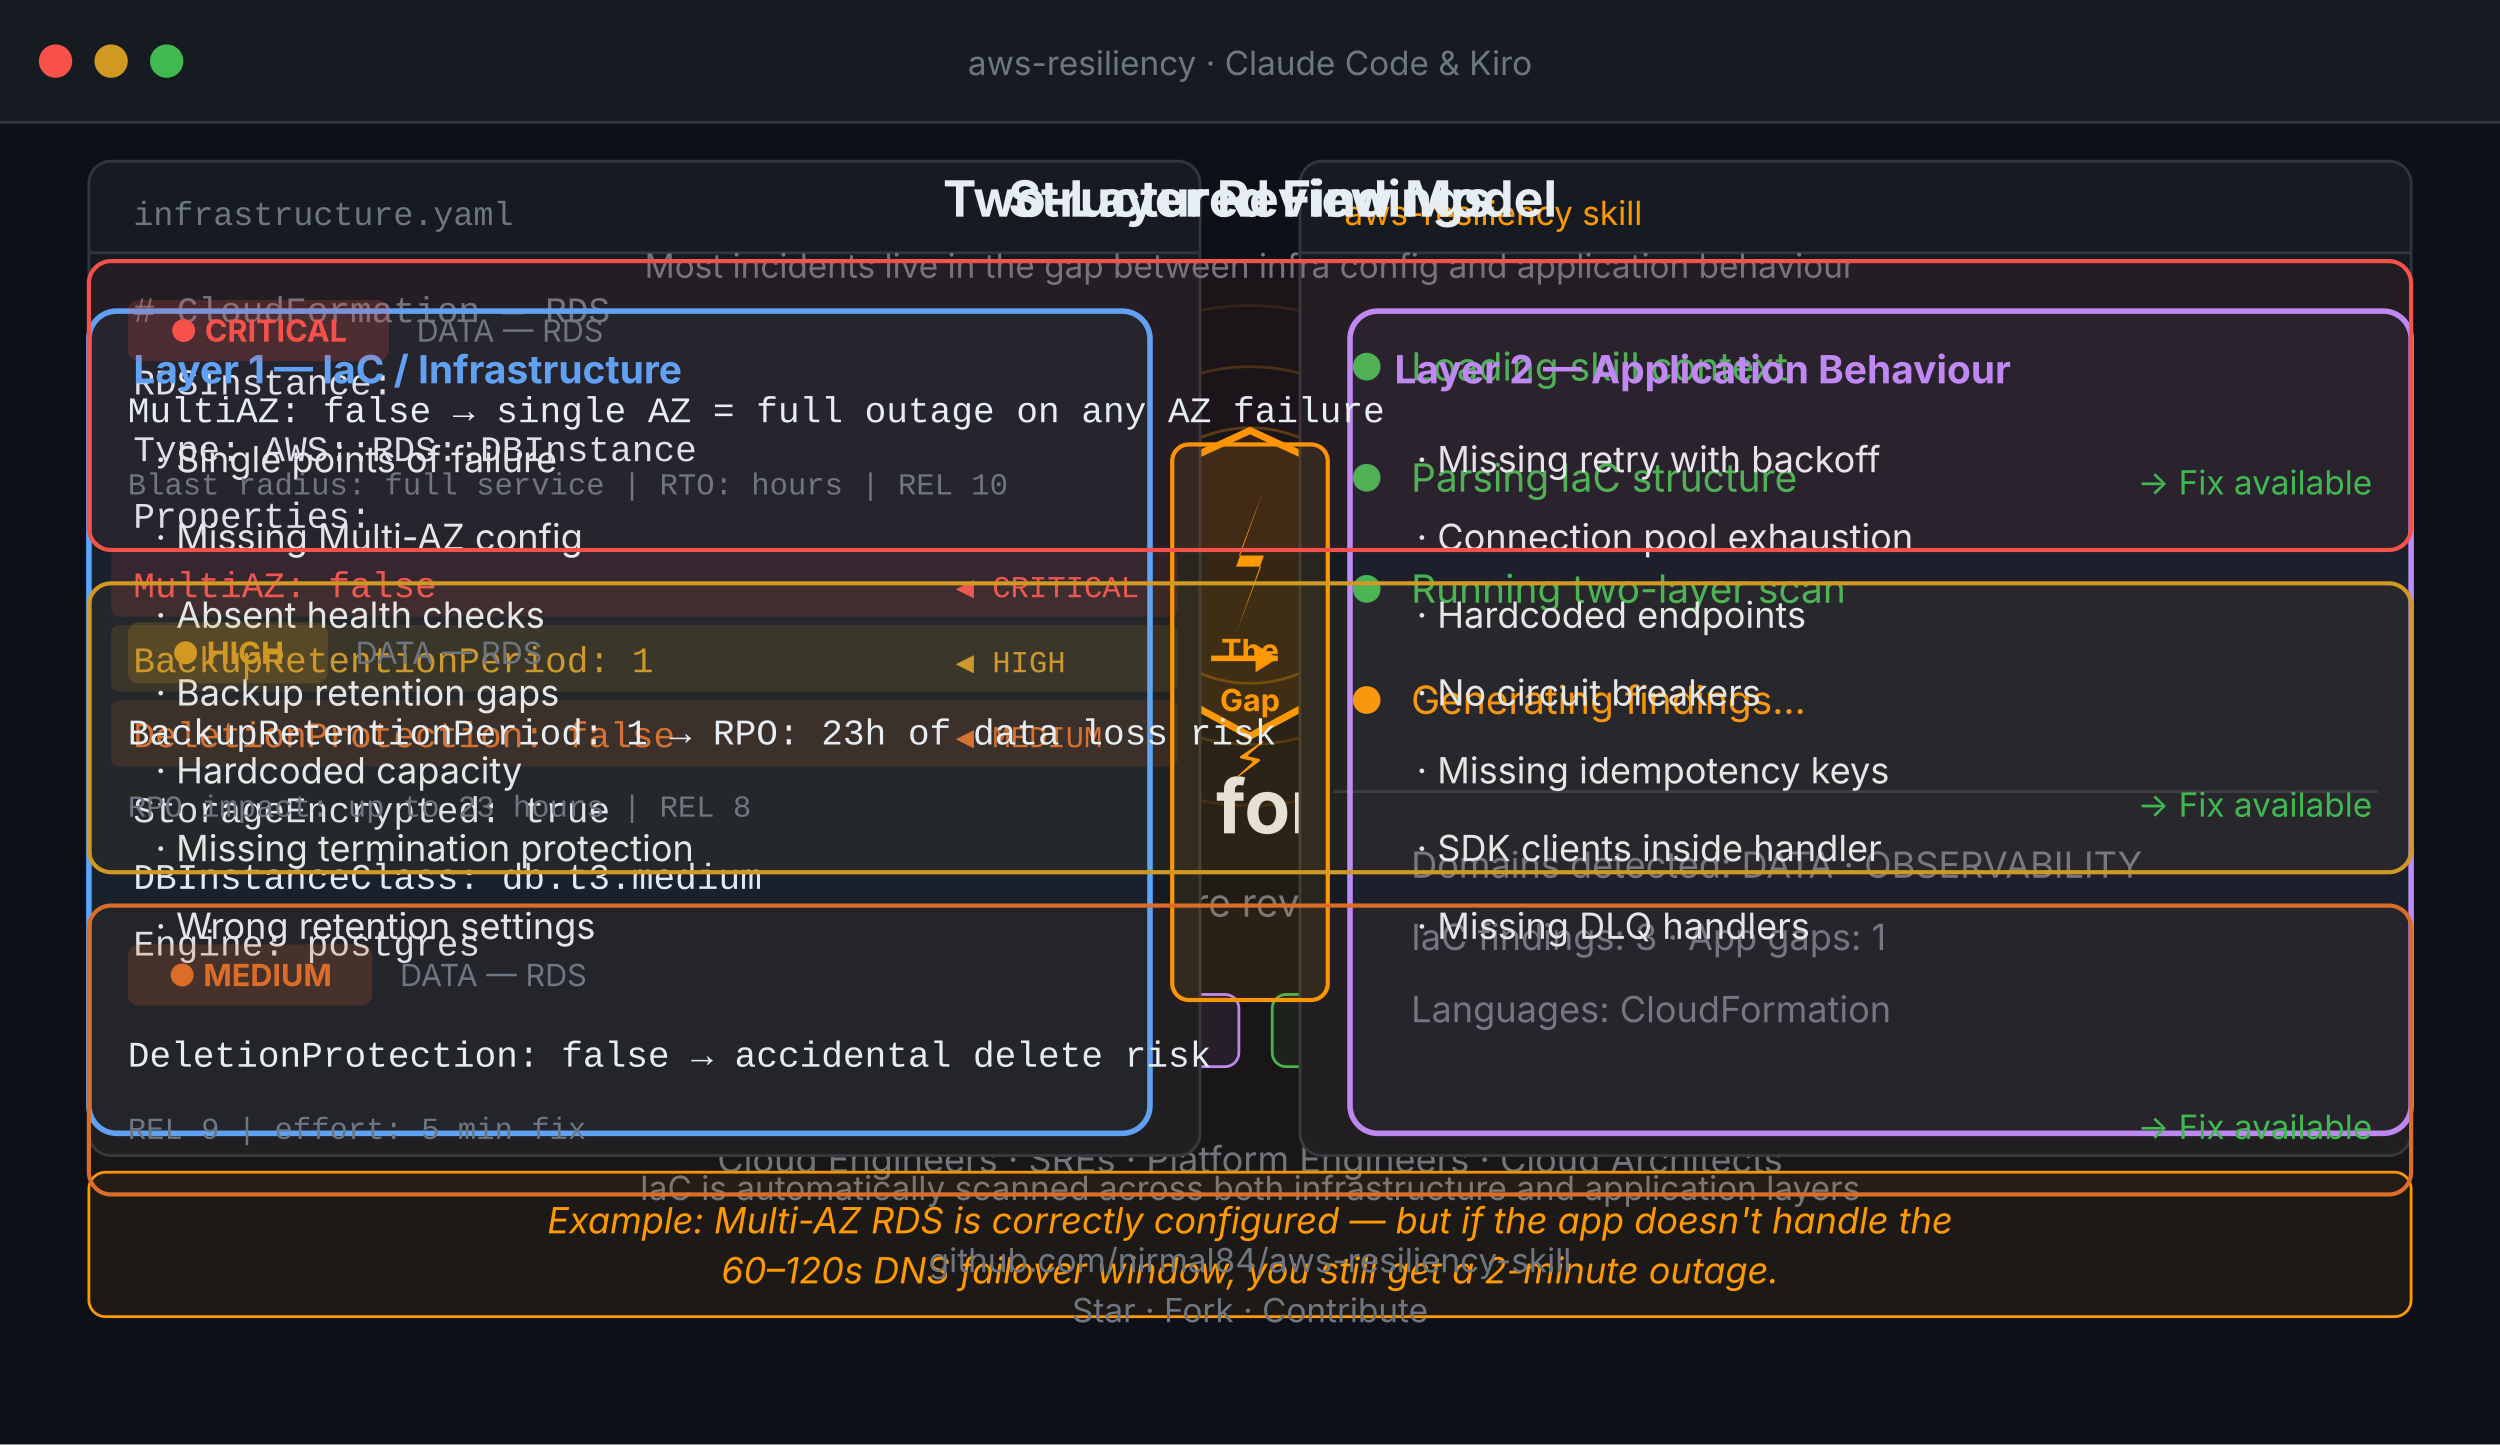
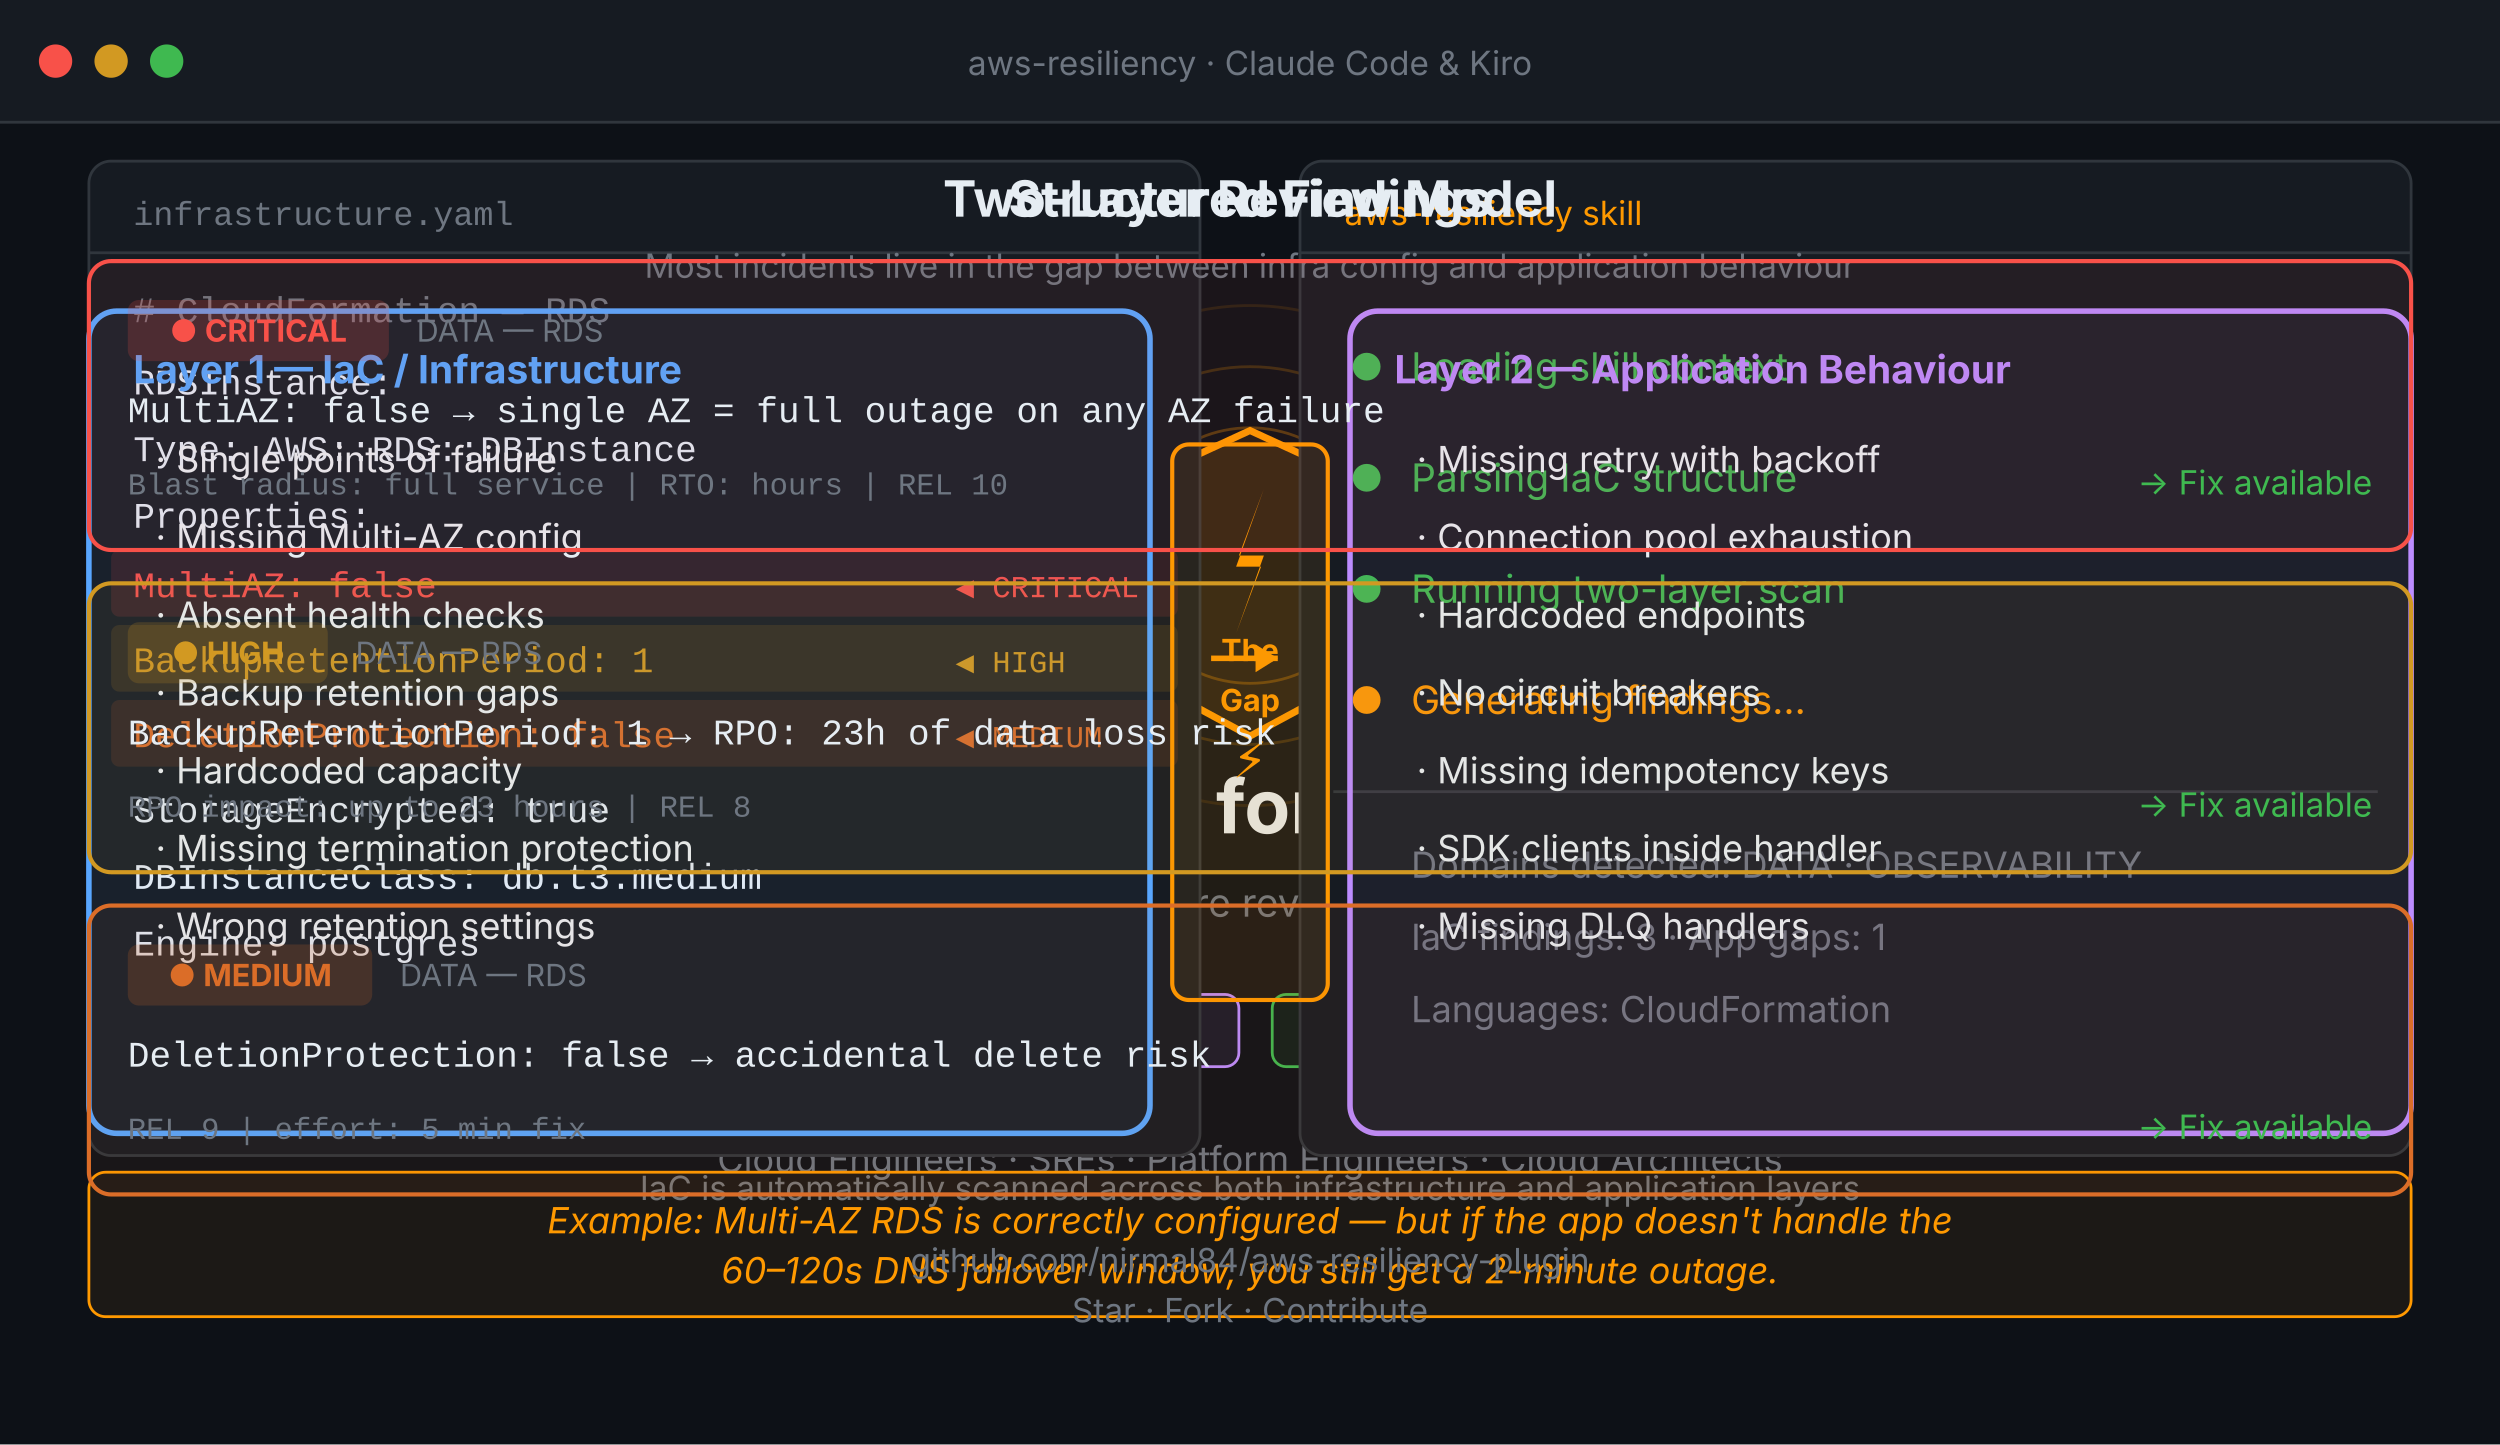
<svg xmlns="http://www.w3.org/2000/svg" viewBox="0 0 900 520" width="900" height="520">
  <defs>
    <style>
    /* 36-second loop — 4 scenes × 9s each */
    @keyframes s1 { 0%{opacity:0} 2%{opacity:1} 23%{opacity:1} 25%{opacity:0} 100%{opacity:0} }
    @keyframes s2 { 0%{opacity:0} 25%{opacity:0} 27%{opacity:1} 48%{opacity:1} 50%{opacity:0} 100%{opacity:0} }
    @keyframes s3 { 0%{opacity:0} 50%{opacity:0} 52%{opacity:1} 73%{opacity:1} 75%{opacity:0} 100%{opacity:0} }
    @keyframes s4 { 0%{opacity:0} 75%{opacity:0} 77%{opacity:1} 98%{opacity:1} 100%{opacity:0} }
    @keyframes pulse { 0%,100%{opacity:1} 50%{opacity:0.3} }
    .s1 { animation: s1 36s ease-in-out infinite; }
    .s2 { animation: s2 36s ease-in-out infinite; }
    .s3 { animation: s3 36s ease-in-out infinite; }
    .s4 { animation: s4 36s ease-in-out infinite; }
    .pulse { animation: pulse 1.2s ease-in-out infinite; }
  </style>
  </defs>
  <rect width="900" height="520" fill="#0d1117" />
  <rect width="900" height="44" fill="#161b22" />
  <line x1="0" y1="44" x2="900" y2="44" stroke="#30363d" stroke-width="1" />
  <circle cx="20" cy="22" r="6" fill="#f85149" />
  <circle cx="40" cy="22" r="6" fill="#d29922" />
  <circle cx="60" cy="22" r="6" fill="#3fb950" />
  <text x="450" y="27" text-anchor="middle" font-family="-apple-system,BlinkMacSystemFont,'Segoe UI',sans-serif" font-size="12" fill="#6e7681">aws-resiliency · Claude Code &amp; Kiro</text>
  <g class="s1">
    <circle cx="450" cy="200" r="90" fill="none" stroke="#ff9900" stroke-width="1" opacity="0.12" />
    <circle cx="450" cy="200" r="68" fill="none" stroke="#ff9900" stroke-width="1" opacity="0.20" />
    <circle cx="450" cy="200" r="46" fill="none" stroke="#ff9900" stroke-width="1" opacity="0.30" />
    <polygon points="450,155 500,178 500,238 450,265 400,238 400,178" fill="#ff990018" stroke="#ff9900" stroke-width="2.5" />
    <polygon points="455,176 446,200 455,200 445,228 454,204 445,204" fill="#ff9900" />
    <text x="450" y="300" text-anchor="middle" font-family="-apple-system,BlinkMacSystemFont,'Segoe UI',sans-serif" font-size="27" font-weight="700" fill="#e6edf3">AWS Resiliency Skill for Claude Code &amp; Kiro</text>
    <text x="450" y="330" text-anchor="middle" font-family="-apple-system,BlinkMacSystemFont,'Segoe UI',sans-serif" font-size="14" fill="#6e7681">Failure-mode-first architecture reviews · IaC + Application code</text>
    <rect x="228" y="358" width="106" height="26" rx="5" fill="#58a6ff15" stroke="#58a6ff" stroke-width="1" />
    <text x="281" y="375" text-anchor="middle" font-family="-apple-system,BlinkMacSystemFont,'Segoe UI',sans-serif" font-size="12" fill="#58a6ff">IaC Review</text>
    <rect x="346" y="358" width="100" height="26" rx="5" fill="#bc8cff15" stroke="#bc8cff" stroke-width="1" />
    <text x="396" y="375" text-anchor="middle" font-family="-apple-system,BlinkMacSystemFont,'Segoe UI',sans-serif" font-size="12" fill="#bc8cff">App Code</text>
    <rect x="458" y="358" width="150" height="26" rx="5" fill="#3fb95015" stroke="#3fb950" stroke-width="1" />
    <text x="533" y="375" text-anchor="middle" font-family="-apple-system,BlinkMacSystemFont,'Segoe UI',sans-serif" font-size="12" fill="#3fb950">Well-Architected</text>
    <text x="450" y="422" text-anchor="middle" font-family="-apple-system,BlinkMacSystemFont,'Segoe UI',sans-serif" font-size="13" fill="#6e7681">Cloud Engineers · SREs · Platform Engineers · Cloud Architects</text>
  </g>
  <g class="s2">
    <rect x="32" y="58" width="400" height="358" rx="8" fill="#161b22" stroke="#30363d" stroke-width="1" />
    <text x="48" y="81" font-family="'SF Mono',Monaco,'Courier New',monospace" font-size="12" fill="#6e7681">infrastructure.yaml</text>
    <line x1="32" y1="91" x2="432" y2="91" stroke="#30363d" stroke-width="1" />
    <text x="48" y="116" font-family="'SF Mono',Monaco,'Courier New',monospace" font-size="13" fill="#6e7681"># CloudFormation — RDS</text>
    <text x="48" y="142" font-family="'SF Mono',Monaco,'Courier New',monospace" font-size="13" fill="#e6edf3">RDSInstance:</text>
    <text x="48" y="166" font-family="'SF Mono',Monaco,'Courier New',monospace" font-size="13" fill="#e6edf3">  Type: AWS::RDS::DBInstance</text>
    <text x="48" y="190" font-family="'SF Mono',Monaco,'Courier New',monospace" font-size="13" fill="#e6edf3">  Properties:</text>
    <rect x="40" y="198" width="384" height="24" rx="3" fill="#f8514922" />
    <text x="48" y="215" font-family="'SF Mono',Monaco,'Courier New',monospace" font-size="13" fill="#f85149">    MultiAZ: false</text>
    <text x="344" y="215" font-family="'SF Mono',Monaco,'Courier New',monospace" font-size="11" fill="#f85149">◀ CRITICAL</text>
    <rect x="40" y="225" width="384" height="24" rx="3" fill="#d2992222" />
    <text x="48" y="242" font-family="'SF Mono',Monaco,'Courier New',monospace" font-size="13" fill="#d29922">    BackupRetentionPeriod: 1</text>
    <text x="344" y="242" font-family="'SF Mono',Monaco,'Courier New',monospace" font-size="11" fill="#d29922">◀ HIGH</text>
    <rect x="40" y="252" width="384" height="24" rx="3" fill="#db6d2822" />
    <text x="48" y="269" font-family="'SF Mono',Monaco,'Courier New',monospace" font-size="13" fill="#db6d28">    DeletionProtection: false</text>
    <text x="344" y="269" font-family="'SF Mono',Monaco,'Courier New',monospace" font-size="11" fill="#db6d28">◀ MEDIUM</text>
    <text x="48" y="296" font-family="'SF Mono',Monaco,'Courier New',monospace" font-size="13" fill="#e6edf3">    StorageEncrypted: true</text>
    <text x="48" y="320" font-family="'SF Mono',Monaco,'Courier New',monospace" font-size="13" fill="#e6edf3">    DBInstanceClass: db.t3.medium</text>
    <text x="48" y="344" font-family="'SF Mono',Monaco,'Courier New',monospace" font-size="13" fill="#e6edf3">    Engine: postgres</text>
    <line x1="436" y1="237" x2="460" y2="237" stroke="#ff9900" stroke-width="2" />
    <polygon points="460,237 452,232 452,242" fill="#ff9900" />
    <rect x="468" y="58" width="400" height="358" rx="8" fill="#161b22" stroke="#30363d" stroke-width="1" />
    <text x="484" y="81" font-family="-apple-system,BlinkMacSystemFont,'Segoe UI',sans-serif" font-size="12" fill="#ff9900">aws-resiliency skill</text>
    <line x1="468" y1="91" x2="868" y2="91" stroke="#30363d" stroke-width="1" />
    <circle cx="492" cy="132" r="5" fill="#3fb950" />
    <text x="508" y="137" font-family="-apple-system,BlinkMacSystemFont,'Segoe UI',sans-serif" font-size="14" fill="#3fb950">Loading skill context</text>
    <circle cx="492" cy="172" r="5" fill="#3fb950" />
    <text x="508" y="177" font-family="-apple-system,BlinkMacSystemFont,'Segoe UI',sans-serif" font-size="14" fill="#3fb950">Parsing IaC structure</text>
    <circle cx="492" cy="212" r="5" fill="#3fb950" />
    <text x="508" y="217" font-family="-apple-system,BlinkMacSystemFont,'Segoe UI',sans-serif" font-size="14" fill="#3fb950">Running two-layer scan</text>
    <circle cx="492" cy="252" r="5" fill="#ff9900" class="pulse" />
    <text x="508" y="257" font-family="-apple-system,BlinkMacSystemFont,'Segoe UI',sans-serif" font-size="14" fill="#ff9900">Generating findings…</text>
    <line x1="480" y1="285" x2="856" y2="285" stroke="#30363d" stroke-width="1" />
    <text x="508" y="316" font-family="-apple-system,BlinkMacSystemFont,'Segoe UI',sans-serif" font-size="13" fill="#6e7681">Domains detected:  DATA · OBSERVABILITY</text>
    <text x="508" y="342" font-family="-apple-system,BlinkMacSystemFont,'Segoe UI',sans-serif" font-size="13" fill="#6e7681">IaC findings: 3   ·   App gaps: 1</text>
    <text x="508" y="368" font-family="-apple-system,BlinkMacSystemFont,'Segoe UI',sans-serif" font-size="13" fill="#6e7681">Languages: CloudFormation</text>
    <text x="450" y="432" text-anchor="middle" font-family="-apple-system,BlinkMacSystemFont,'Segoe UI',sans-serif" font-size="12" fill="#6e7681">IaC is automatically scanned across both infrastructure and application layers</text>
  </g>
  <g class="s3">
    <text x="450" y="78" text-anchor="middle" font-family="-apple-system,BlinkMacSystemFont,'Segoe UI',sans-serif" font-size="18" font-weight="700" fill="#e6edf3">Two-Layer Review Model</text>
    <text x="450" y="100" text-anchor="middle" font-family="-apple-system,BlinkMacSystemFont,'Segoe UI',sans-serif" font-size="12" fill="#6e7681">Most incidents live in the gap between infra config and application behaviour</text>
    <rect x="32" y="112" width="382" height="296" rx="10" fill="#58a6ff0c" stroke="#58a6ff" stroke-width="2" />
    <text x="48" y="138" font-family="-apple-system,BlinkMacSystemFont,'Segoe UI',sans-serif" font-size="14" font-weight="700" fill="#58a6ff">Layer 1 — IaC / Infrastructure</text>
    <text x="56" y="170" font-family="-apple-system,BlinkMacSystemFont,'Segoe UI',sans-serif" font-size="13" fill="#e6edf3">·  Single points of failure</text>
    <text x="56" y="198" font-family="-apple-system,BlinkMacSystemFont,'Segoe UI',sans-serif" font-size="13" fill="#e6edf3">·  Missing Multi-AZ config</text>
    <text x="56" y="226" font-family="-apple-system,BlinkMacSystemFont,'Segoe UI',sans-serif" font-size="13" fill="#e6edf3">·  Absent health checks</text>
    <text x="56" y="254" font-family="-apple-system,BlinkMacSystemFont,'Segoe UI',sans-serif" font-size="13" fill="#e6edf3">·  Backup retention gaps</text>
    <text x="56" y="282" font-family="-apple-system,BlinkMacSystemFont,'Segoe UI',sans-serif" font-size="13" fill="#e6edf3">·  Hardcoded capacity</text>
    <text x="56" y="310" font-family="-apple-system,BlinkMacSystemFont,'Segoe UI',sans-serif" font-size="13" fill="#e6edf3">·  Missing termination protection</text>
    <text x="56" y="338" font-family="-apple-system,BlinkMacSystemFont,'Segoe UI',sans-serif" font-size="13" fill="#e6edf3">·  Wrong retention settings</text>
    <rect x="422" y="160" width="56" height="200" rx="6" fill="#ff990014" stroke="#ff9900" stroke-width="1.5" />
    <text x="450" y="238" text-anchor="middle" font-family="-apple-system,BlinkMacSystemFont,'Segoe UI',sans-serif" font-size="11" font-weight="700" fill="#ff9900">The</text>
    <text x="450" y="256" text-anchor="middle" font-family="-apple-system,BlinkMacSystemFont,'Segoe UI',sans-serif" font-size="11" font-weight="700" fill="#ff9900">Gap</text>
    <text x="450" y="280" text-anchor="middle" font-family="-apple-system,BlinkMacSystemFont,'Segoe UI',sans-serif" font-size="18" fill="#ff9900">⚡</text>
    <rect x="486" y="112" width="382" height="296" rx="10" fill="#bc8cff0c" stroke="#bc8cff" stroke-width="2" />
    <text x="502" y="138" font-family="-apple-system,BlinkMacSystemFont,'Segoe UI',sans-serif" font-size="14" font-weight="700" fill="#bc8cff">Layer 2 — Application Behaviour</text>
    <text x="510" y="170" font-family="-apple-system,BlinkMacSystemFont,'Segoe UI',sans-serif" font-size="13" fill="#e6edf3">·  Missing retry with backoff</text>
    <text x="510" y="198" font-family="-apple-system,BlinkMacSystemFont,'Segoe UI',sans-serif" font-size="13" fill="#e6edf3">·  Connection pool exhaustion</text>
    <text x="510" y="226" font-family="-apple-system,BlinkMacSystemFont,'Segoe UI',sans-serif" font-size="13" fill="#e6edf3">·  Hardcoded endpoints</text>
    <text x="510" y="254" font-family="-apple-system,BlinkMacSystemFont,'Segoe UI',sans-serif" font-size="13" fill="#e6edf3">·  No circuit breakers</text>
    <text x="510" y="282" font-family="-apple-system,BlinkMacSystemFont,'Segoe UI',sans-serif" font-size="13" fill="#e6edf3">·  Missing idempotency keys</text>
    <text x="510" y="310" font-family="-apple-system,BlinkMacSystemFont,'Segoe UI',sans-serif" font-size="13" fill="#e6edf3">·  SDK clients inside handler</text>
    <text x="510" y="338" font-family="-apple-system,BlinkMacSystemFont,'Segoe UI',sans-serif" font-size="13" fill="#e6edf3">·  Missing DLQ handlers</text>
    <rect x="32" y="422" width="836" height="52" rx="6" fill="#ff990010" stroke="#ff9900" stroke-width="1" />
    <text x="450" y="444" text-anchor="middle" font-family="-apple-system,BlinkMacSystemFont,'Segoe UI',sans-serif" font-size="13" font-style="italic" fill="#ff9900">Example: Multi-AZ RDS is correctly configured — but if the app doesn't handle the</text>
    <text x="450" y="462" text-anchor="middle" font-family="-apple-system,BlinkMacSystemFont,'Segoe UI',sans-serif" font-size="13" font-style="italic" fill="#ff9900">60–120s DNS failover window, you still get a 2-minute outage.</text>
  </g>
  <g class="s4">
    <text x="450" y="78" text-anchor="middle" font-family="-apple-system,BlinkMacSystemFont,'Segoe UI',sans-serif" font-size="18" font-weight="700" fill="#e6edf3">Structured Findings</text>
    <rect x="32" y="94" width="836" height="104" rx="8" fill="#f8514910" stroke="#f85149" stroke-width="1.5" />
    <rect x="46" y="108" width="94" height="22" rx="4" fill="#f8514930" />
    <text x="93" y="123" text-anchor="middle" font-family="-apple-system,BlinkMacSystemFont,'Segoe UI',sans-serif" font-size="11" font-weight="700" fill="#f85149">● CRITICAL</text>
    <text x="150" y="123" font-family="-apple-system,BlinkMacSystemFont,'Segoe UI',sans-serif" font-size="11" fill="#6e7681">DATA — RDS</text>
    <text x="46" y="152" font-family="'SF Mono',Monaco,'Courier New',monospace" font-size="13" fill="#e6edf3">MultiAZ: false  →  single AZ = full outage on any AZ failure</text>
    <text x="46" y="178" font-family="'SF Mono',Monaco,'Courier New',monospace" font-size="11" fill="#6e7681">Blast radius: full service  |  RTO: hours  |  REL 10</text>
    <text x="854" y="178" text-anchor="end" font-family="-apple-system,BlinkMacSystemFont,'Segoe UI',sans-serif" font-size="12" fill="#3fb950">→ Fix available</text>
    <rect x="32" y="210" width="836" height="104" rx="8" fill="#d2992210" stroke="#d29922" stroke-width="1.5" />
    <rect x="46" y="224" width="72" height="22" rx="4" fill="#d2992230" />
    <text x="82" y="239" text-anchor="middle" font-family="-apple-system,BlinkMacSystemFont,'Segoe UI',sans-serif" font-size="11" font-weight="700" fill="#d29922">● HIGH</text>
    <text x="128" y="239" font-family="-apple-system,BlinkMacSystemFont,'Segoe UI',sans-serif" font-size="11" fill="#6e7681">DATA — RDS</text>
    <text x="46" y="268" font-family="'SF Mono',Monaco,'Courier New',monospace" font-size="13" fill="#e6edf3">BackupRetentionPeriod: 1  →  RPO: 23h of data loss risk</text>
    <text x="46" y="294" font-family="'SF Mono',Monaco,'Courier New',monospace" font-size="11" fill="#6e7681">RPO impact: up to 23 hours  |  REL 8</text>
    <text x="854" y="294" text-anchor="end" font-family="-apple-system,BlinkMacSystemFont,'Segoe UI',sans-serif" font-size="12" fill="#3fb950">→ Fix available</text>
    <rect x="32" y="326" width="836" height="104" rx="8" fill="#db6d2810" stroke="#db6d28" stroke-width="1.5" />
    <rect x="46" y="340" width="88" height="22" rx="4" fill="#db6d2830" />
    <text x="90" y="355" text-anchor="middle" font-family="-apple-system,BlinkMacSystemFont,'Segoe UI',sans-serif" font-size="11" font-weight="700" fill="#db6d28">● MEDIUM</text>
    <text x="144" y="355" font-family="-apple-system,BlinkMacSystemFont,'Segoe UI',sans-serif" font-size="11" fill="#6e7681">DATA — RDS</text>
    <text x="46" y="384" font-family="'SF Mono',Monaco,'Courier New',monospace" font-size="13" fill="#e6edf3">DeletionProtection: false  →  accidental delete risk</text>
    <text x="46" y="410" font-family="'SF Mono',Monaco,'Courier New',monospace" font-size="11" fill="#6e7681">REL 9  |  effort: 5 min fix</text>
    <text x="854" y="410" text-anchor="end" font-family="-apple-system,BlinkMacSystemFont,'Segoe UI',sans-serif" font-size="12" fill="#3fb950">→ Fix available</text>
-     <text x="450" y="458" text-anchor="middle" font-family="-apple-system,BlinkMacSystemFont,'Segoe UI',sans-serif" font-size="12" fill="#6e7681">github.com/nirmal84/aws-resiliency-skill</text>
+     <text x="450" y="458" text-anchor="middle" font-family="-apple-system,BlinkMacSystemFont,'Segoe UI',sans-serif" font-size="12" fill="#6e7681">github.com/nirmal84/aws-resiliency-plugin</text>
    <text x="450" y="476" text-anchor="middle" font-family="-apple-system,BlinkMacSystemFont,'Segoe UI',sans-serif" font-size="12" fill="#6e7681">Star · Fork · Contribute</text>
  </g>
</svg>
